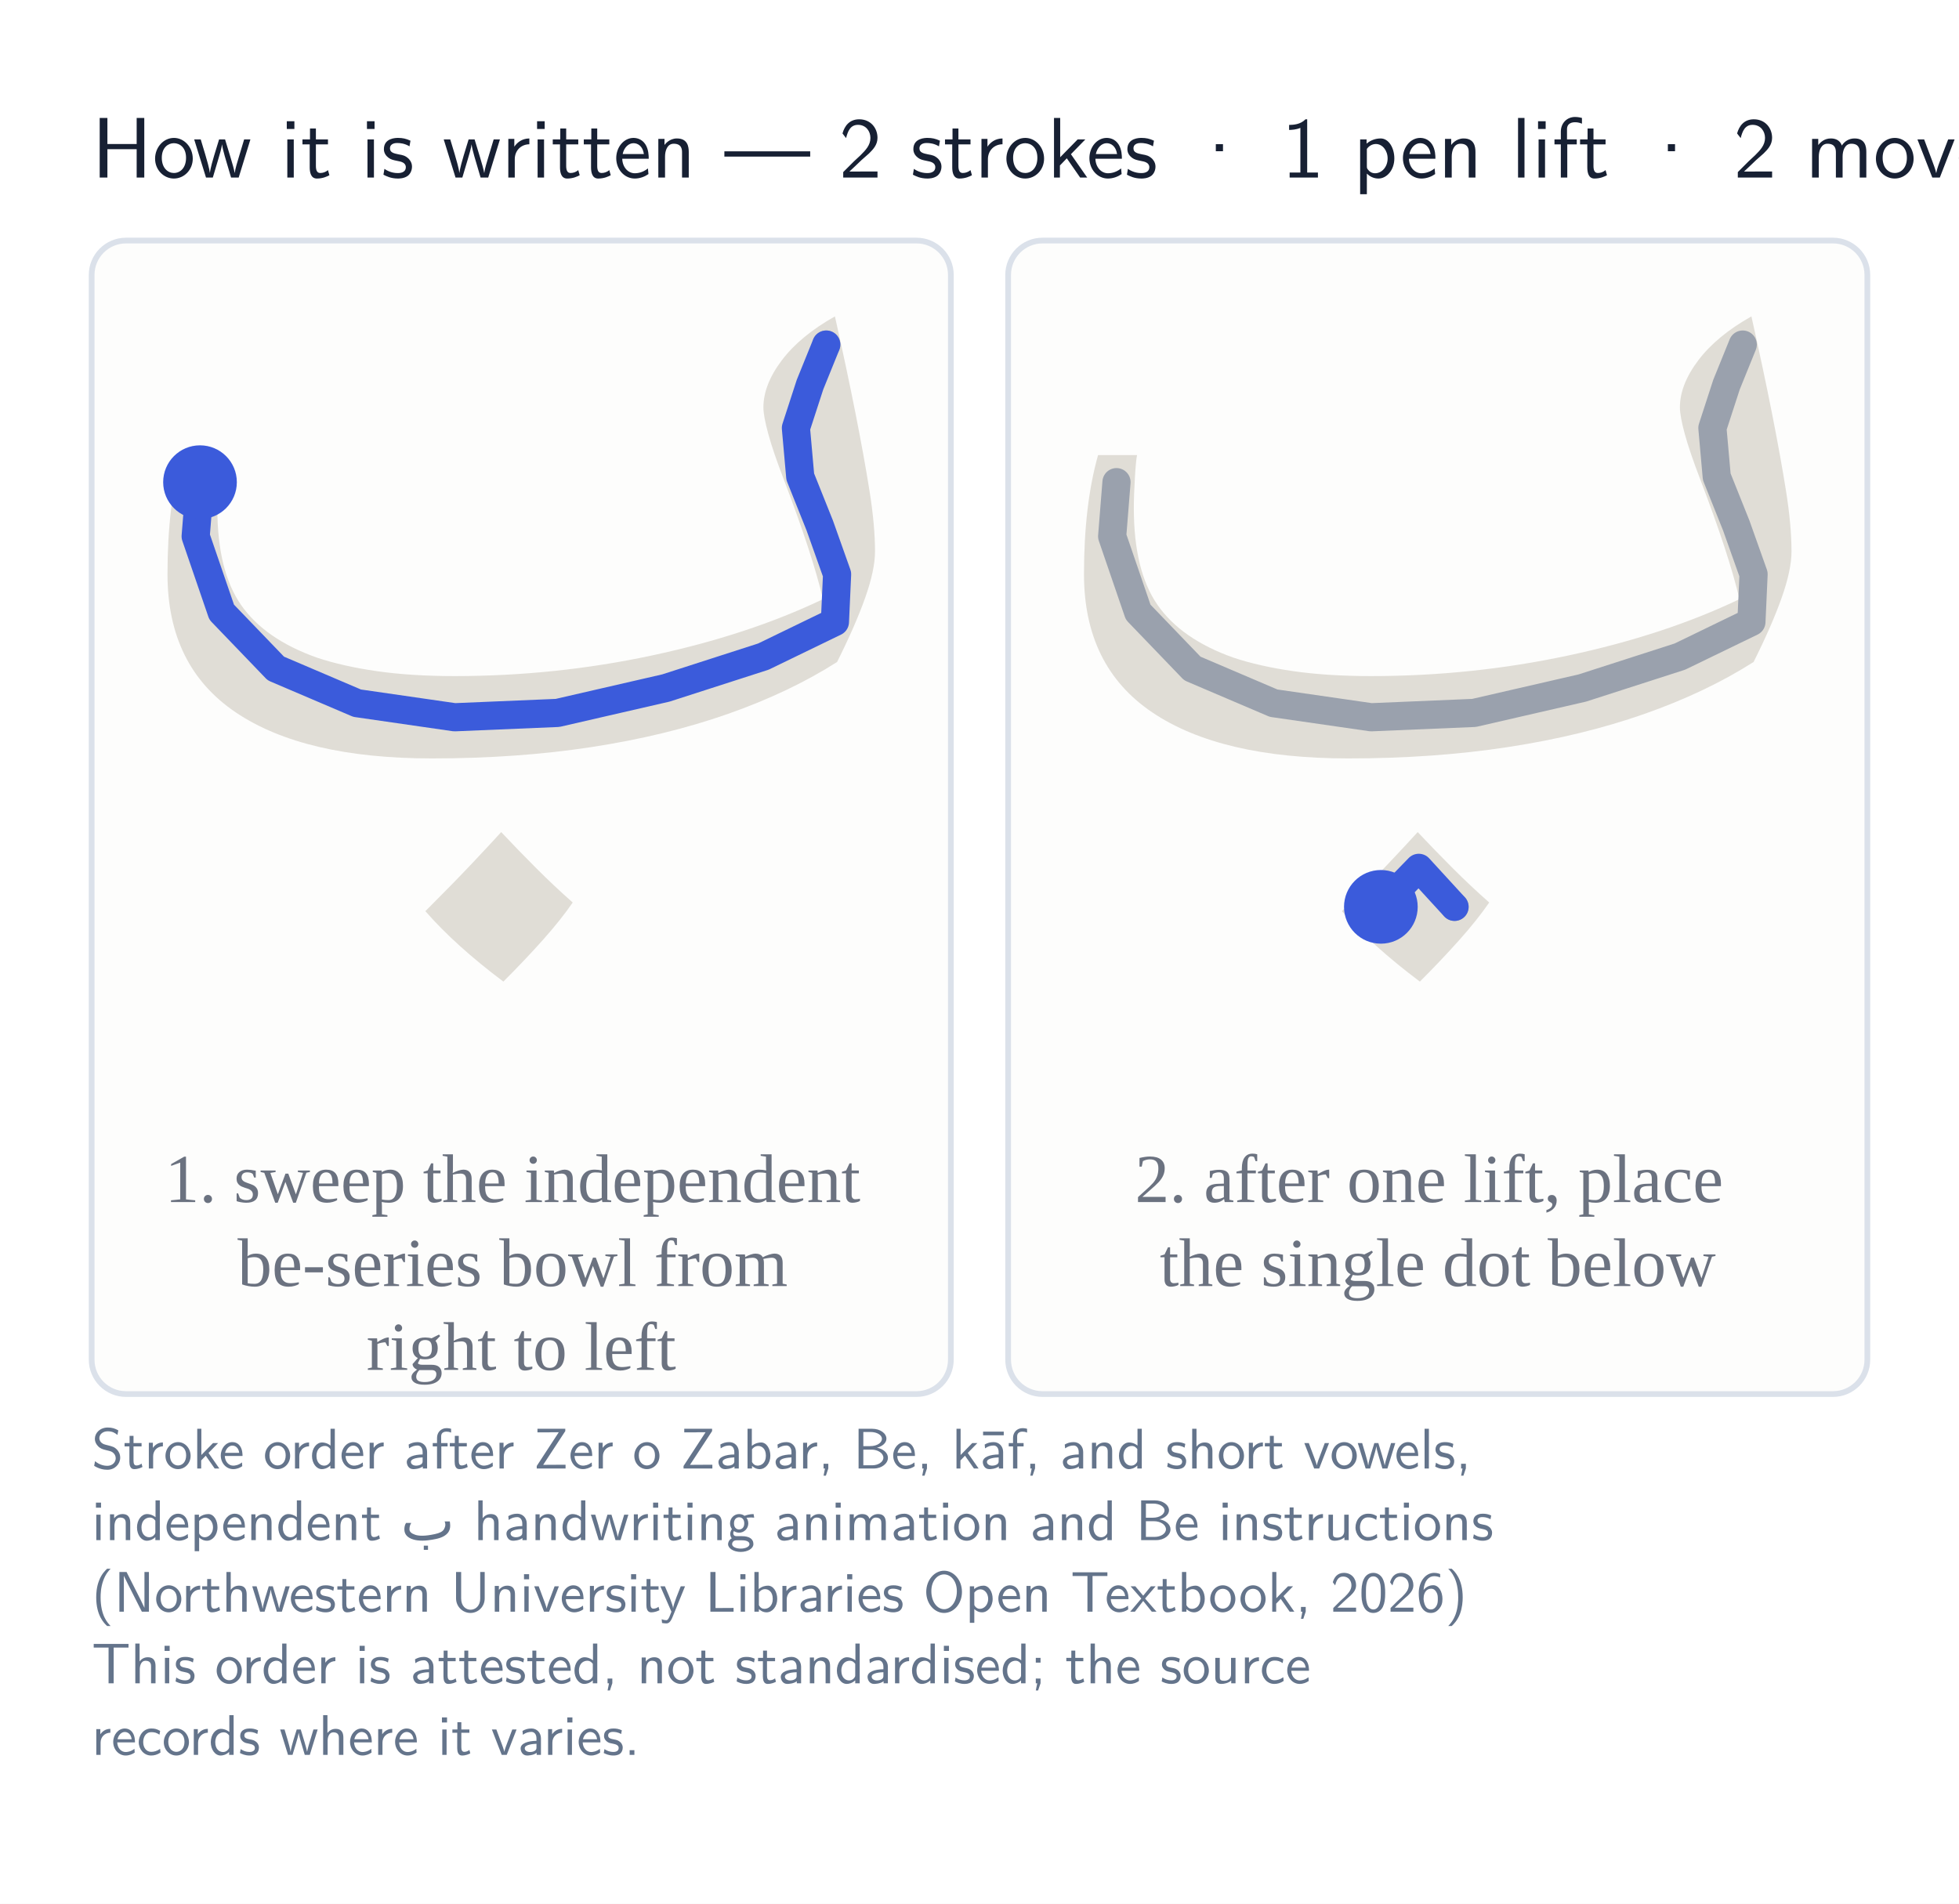
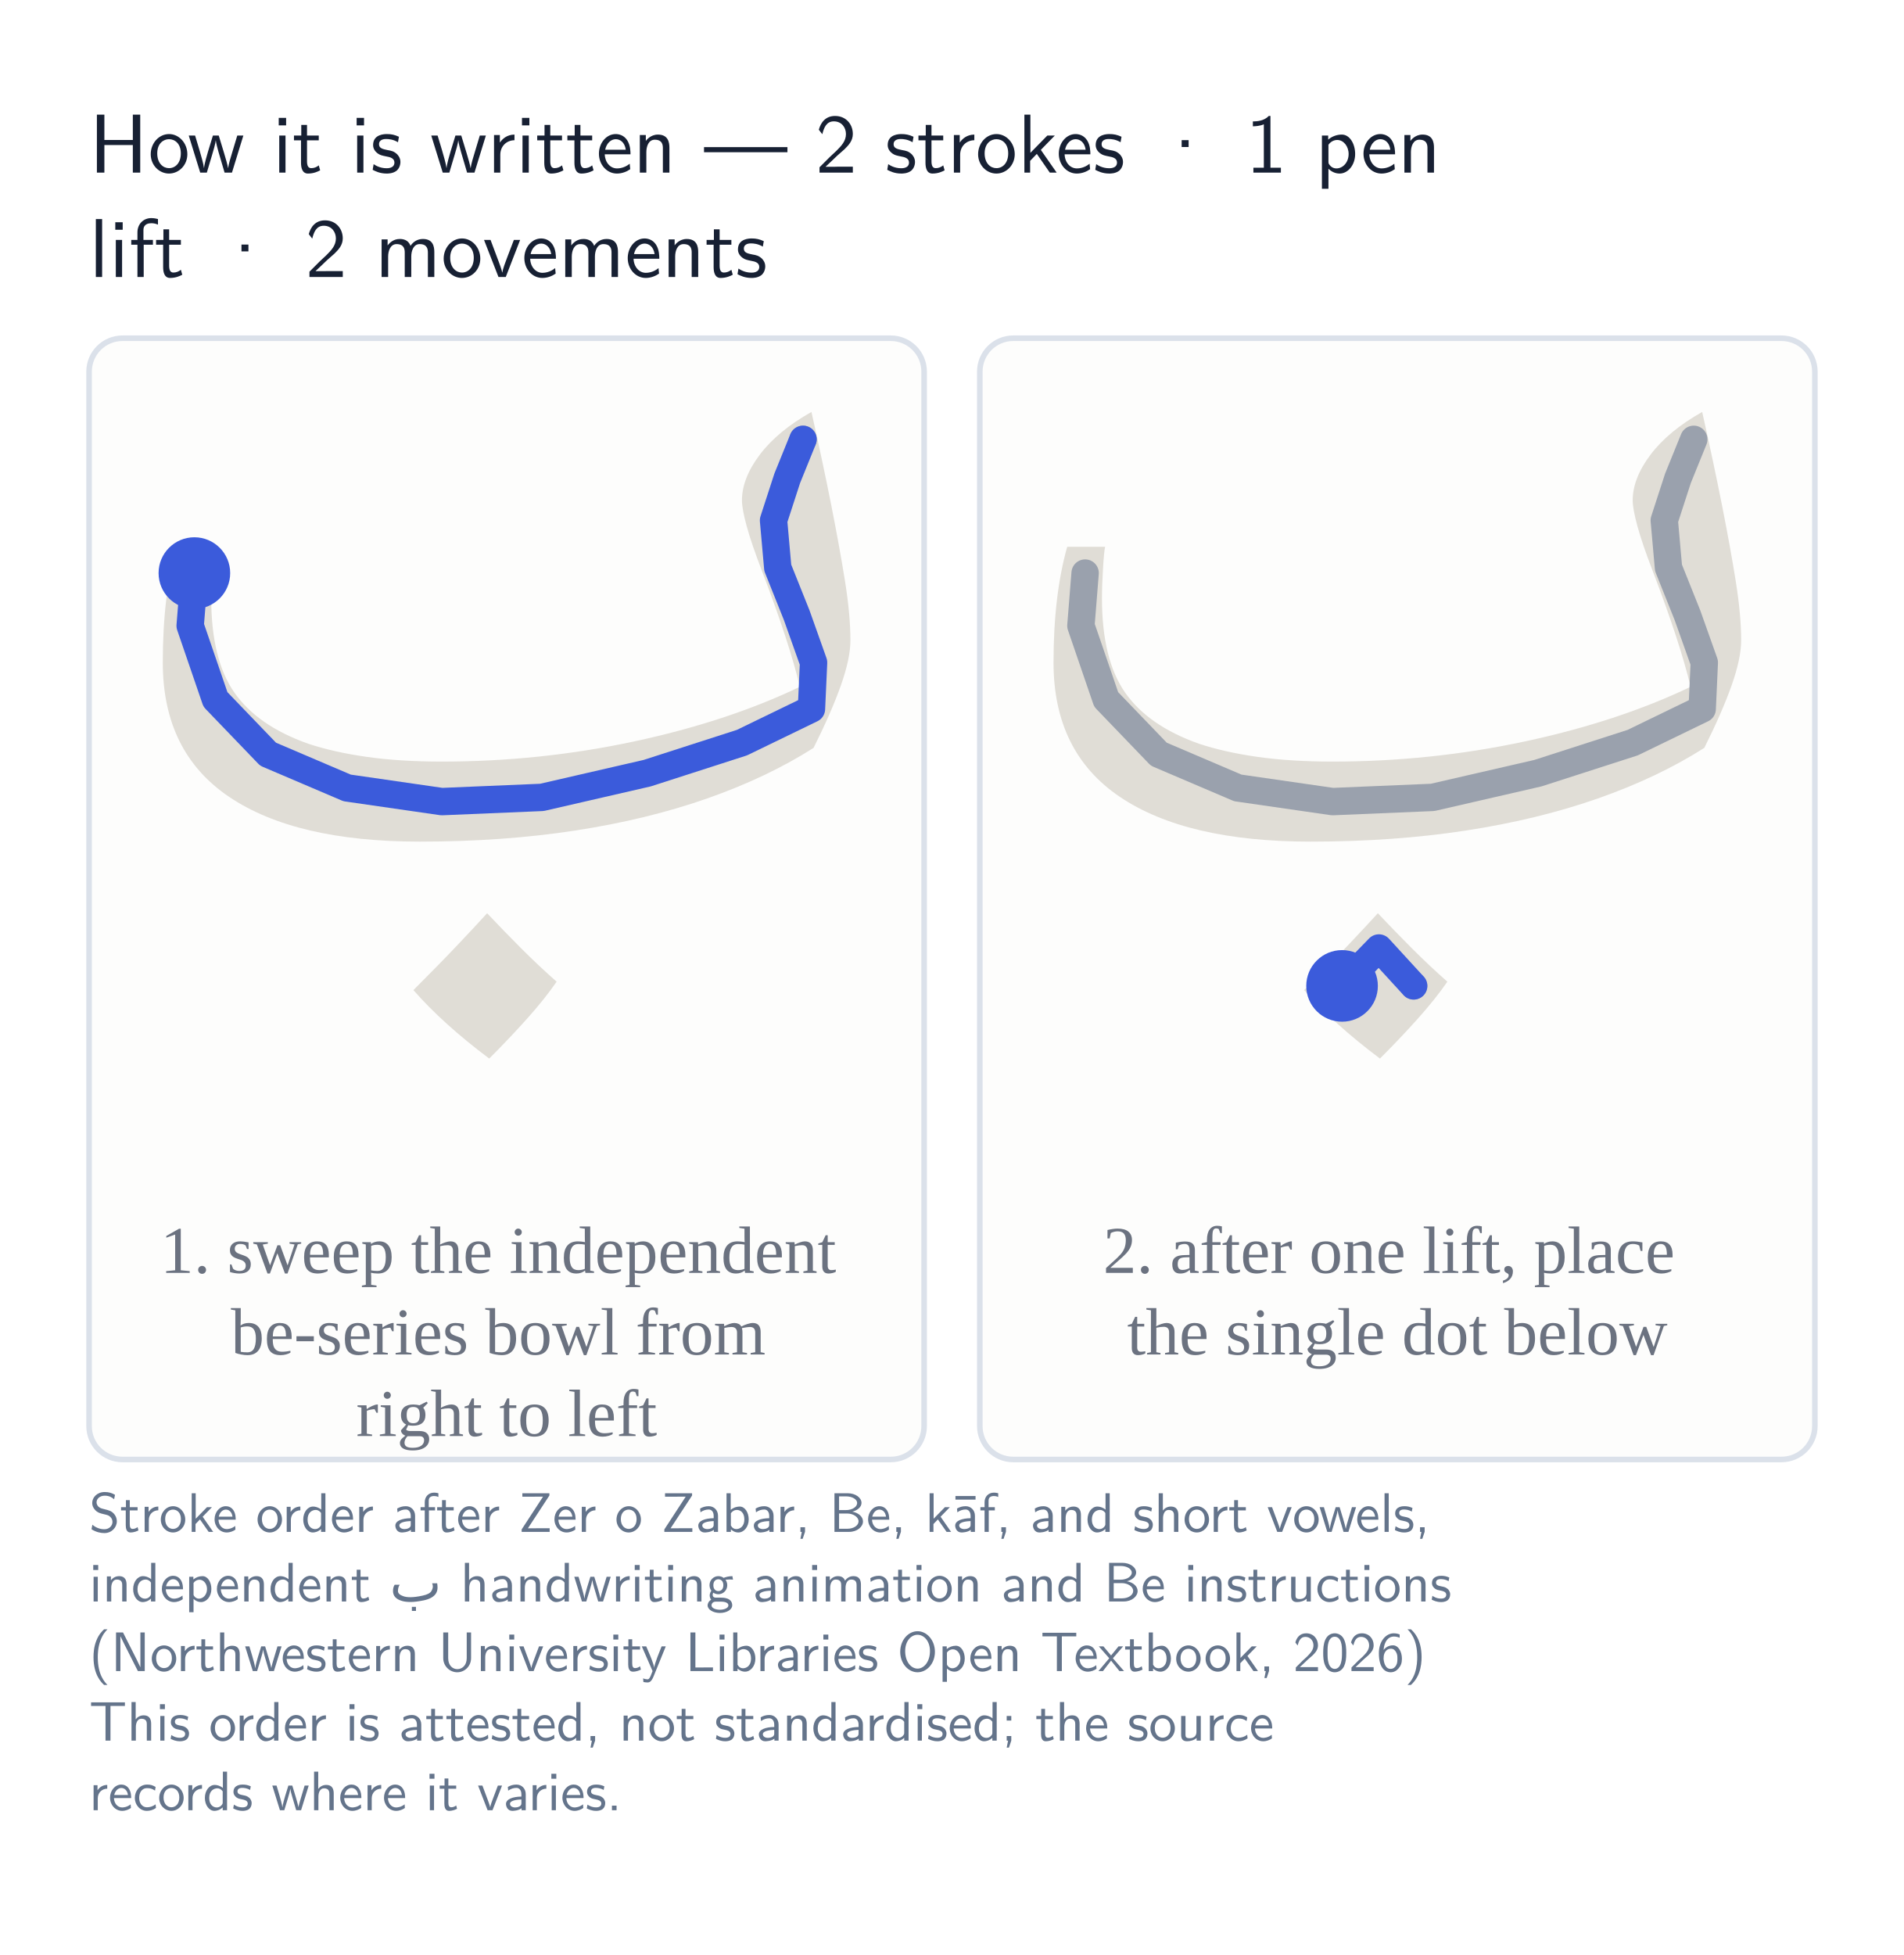
- <svg xmlns="http://www.w3.org/2000/svg" width="342" height="332.39" viewBox="0 0 342 332.39" role="img" aria-label="How to write ب: 2 strokes · 1 pen lift · 2 movements">
-   <rect x="0" y="0" width="342" height="332.39" fill="#ffffff" />
-   <text x="16" y="31" font-family="Latin Modern Sans, sans-serif" font-size="15" fill="#172033">How it is written — 2 strokes · 1 pen lift · 2 movements</text>
-   <rect x="16" y="42" width="150" height="201.39" rx="6" fill="#fdfdfc" stroke="#dbe1ea" stroke-width="1" />
-   <svg x="16" y="42" width="150" height="201.39" viewBox="0 -478 793 1064.7" preserveAspectRatio="xMidYMid meet" overflow="hidden">
+ <svg xmlns="http://www.w3.org/2000/svg" width="342" height="351.14" viewBox="0 0 342 351.14" role="img" aria-label="How to write ب: 2 strokes · 1 pen lift · 2 movements">
+   <rect x="0" y="0" width="342" height="351.14" fill="#ffffff" />
+   <text x="16" y="31" font-family="Latin Modern Sans, sans-serif" font-size="15" fill="#172033">How it is written — 2 strokes · 1 pen</text>
+   <text x="16" y="49.75" font-family="Latin Modern Sans, sans-serif" font-size="15" fill="#172033">lift · 2 movements</text>
+   <rect x="16" y="60.75" width="150" height="201.39" rx="6" fill="#fdfdfc" stroke="#dbe1ea" stroke-width="1" />
+   <svg x="16" y="60.75" width="150" height="201.39" viewBox="0 -478 793 1064.7" preserveAspectRatio="xMidYMid meet" overflow="hidden">
    <g transform="scale(1,-1)">
      <path class="ductus__glyph" d="M314 0Q196 0 133 42.5Q70 85 70 170Q70 234 83 280L119 280Q118 276 117 259.5Q116 243 116 231Q116 173 138 141.5Q160 110 208 93Q232 85 263.5 80.5Q295 76 335 76Q428 76 517 95Q606 114 675 147Q670 168 661 195.5Q652 223 639 257Q629 283 624.5 299.5Q620 316 620 324Q620 345 637 367.5Q654 390 686 408Q697 359 705 318.5Q713 278 718 246.5Q723 215 723 191Q723 174 714 148.5Q705 123 688 89Q644 61 587 41Q530 21 461.5 10.5Q393 0 314 0ZM380 -206Q336 -173 308 -141Q334 -115 351 -97Q368 -79 378 -68Q394 -85 410.5 -101.5Q427 -118 444 -133Q433 -149 416.5 -167.5Q400 -186 380 -206Z" fill="#e0ddd6" fill-rule="nonzero" />
      <path class="ductus__done" d="M678 382 L678 382" fill="none" stroke="#9aa1ad" stroke-width="26" stroke-linecap="round" stroke-linejoin="round" />
      <path class="ductus__pen" d="M678 382 L663 345 L650 305 L654 260 L672 215 L688 170 L686 126 L620 94 L530 65 L430 42 L335 38 L245 51 L170 83 L120 135 L96 205 L100 255" fill="none" stroke="#3b5bdb" stroke-width="26" stroke-linecap="round" stroke-linejoin="round" />
      <circle class="ductus__tip" cx="100" cy="255" r="34" fill="#3b5bdb" />
    </g>
    <text class="ductus__caption" x="396.5" y="409.5" text-anchor="middle" font-size="63.5" fill="#6b7280">
      <tspan x="396.5" y="409.5">1. sweep the independent</tspan>
      <tspan x="396.5" y="487">be-series bowl from</tspan>
      <tspan x="396.5" y="564.4">right to left</tspan>
    </text>
  </svg>
-   <rect x="176" y="42" width="150" height="201.39" rx="6" fill="#fdfdfc" stroke="#dbe1ea" stroke-width="1" />
-   <svg x="176" y="42" width="150" height="201.39" viewBox="0 -478 793 1064.7" preserveAspectRatio="xMidYMid meet" overflow="hidden">
+   <rect x="176" y="60.75" width="150" height="201.39" rx="6" fill="#fdfdfc" stroke="#dbe1ea" stroke-width="1" />
+   <svg x="176" y="60.75" width="150" height="201.39" viewBox="0 -478 793 1064.7" preserveAspectRatio="xMidYMid meet" overflow="hidden">
    <g transform="scale(1,-1)">
      <path class="ductus__glyph" d="M314 0Q196 0 133 42.5Q70 85 70 170Q70 234 83 280L119 280Q118 276 117 259.5Q116 243 116 231Q116 173 138 141.5Q160 110 208 93Q232 85 263.5 80.5Q295 76 335 76Q428 76 517 95Q606 114 675 147Q670 168 661 195.5Q652 223 639 257Q629 283 624.5 299.5Q620 316 620 324Q620 345 637 367.5Q654 390 686 408Q697 359 705 318.5Q713 278 718 246.5Q723 215 723 191Q723 174 714 148.5Q705 123 688 89Q644 61 587 41Q530 21 461.5 10.5Q393 0 314 0ZM380 -206Q336 -173 308 -141Q334 -115 351 -97Q368 -79 378 -68Q394 -85 410.5 -101.5Q427 -118 444 -133Q433 -149 416.5 -167.5Q400 -186 380 -206Z" fill="#e0ddd6" fill-rule="nonzero" />
      <path class="ductus__done" d="M678 382 L663 345 L650 305 L654 260 L672 215 L688 170 L686 126 L620 94 L530 65 L430 42 L335 38 L245 51 L170 83 L120 135 L96 205 L100 255" fill="none" stroke="#9aa1ad" stroke-width="26" stroke-linecap="round" stroke-linejoin="round" />
      <path class="ductus__done" d="M412 -137 L412 -137" fill="none" stroke="#9aa1ad" stroke-width="26" stroke-linecap="round" stroke-linejoin="round" />
      <path class="ductus__pen" d="M412 -137 L379 -101 L344 -137" fill="none" stroke="#3b5bdb" stroke-width="26" stroke-linecap="round" stroke-linejoin="round" />
      <circle class="ductus__tip" cx="344" cy="-137" r="34" fill="#3b5bdb" />
    </g>
    <text class="ductus__caption" x="396.5" y="409.5" text-anchor="middle" font-size="63.5" fill="#6b7280">
      <tspan x="396.5" y="409.5">2. after one lift, place</tspan>
      <tspan x="396.5" y="487">the single dot below</tspan>
    </text>
  </svg>
-   <text x="16" y="256.39" font-family="Latin Modern Sans, sans-serif" font-size="10" fill="#64748b">Stroke order after Zer o Zabar, Be, kāf, and short vowels,</text>
-   <text x="16" y="268.89" font-family="Latin Modern Sans, sans-serif" font-size="10" fill="#64748b">independent ب handwriting animation and Be instructions</text>
-   <text x="16" y="281.39" font-family="Latin Modern Sans, sans-serif" font-size="10" fill="#64748b">(Northwestern University Libraries Open Textbook, 2026)</text>
-   <text x="16" y="293.89" font-family="Latin Modern Sans, sans-serif" font-size="10" fill="#64748b">This order is attested, not standardised; the source</text>
-   <text x="16" y="306.39" font-family="Latin Modern Sans, sans-serif" font-size="10" fill="#64748b">records where it varies.</text>
+   <text x="16" y="275.14" font-family="Latin Modern Sans, sans-serif" font-size="10" fill="#64748b">Stroke order after Zer o Zabar, Be, kāf, and short vowels,</text>
+   <text x="16" y="287.64" font-family="Latin Modern Sans, sans-serif" font-size="10" fill="#64748b">independent ب handwriting animation and Be instructions</text>
+   <text x="16" y="300.14" font-family="Latin Modern Sans, sans-serif" font-size="10" fill="#64748b">(Northwestern University Libraries Open Textbook, 2026)</text>
+   <text x="16" y="312.64" font-family="Latin Modern Sans, sans-serif" font-size="10" fill="#64748b">This order is attested, not standardised; the source</text>
+   <text x="16" y="325.14" font-family="Latin Modern Sans, sans-serif" font-size="10" fill="#64748b">records where it varies.</text>
</svg>
